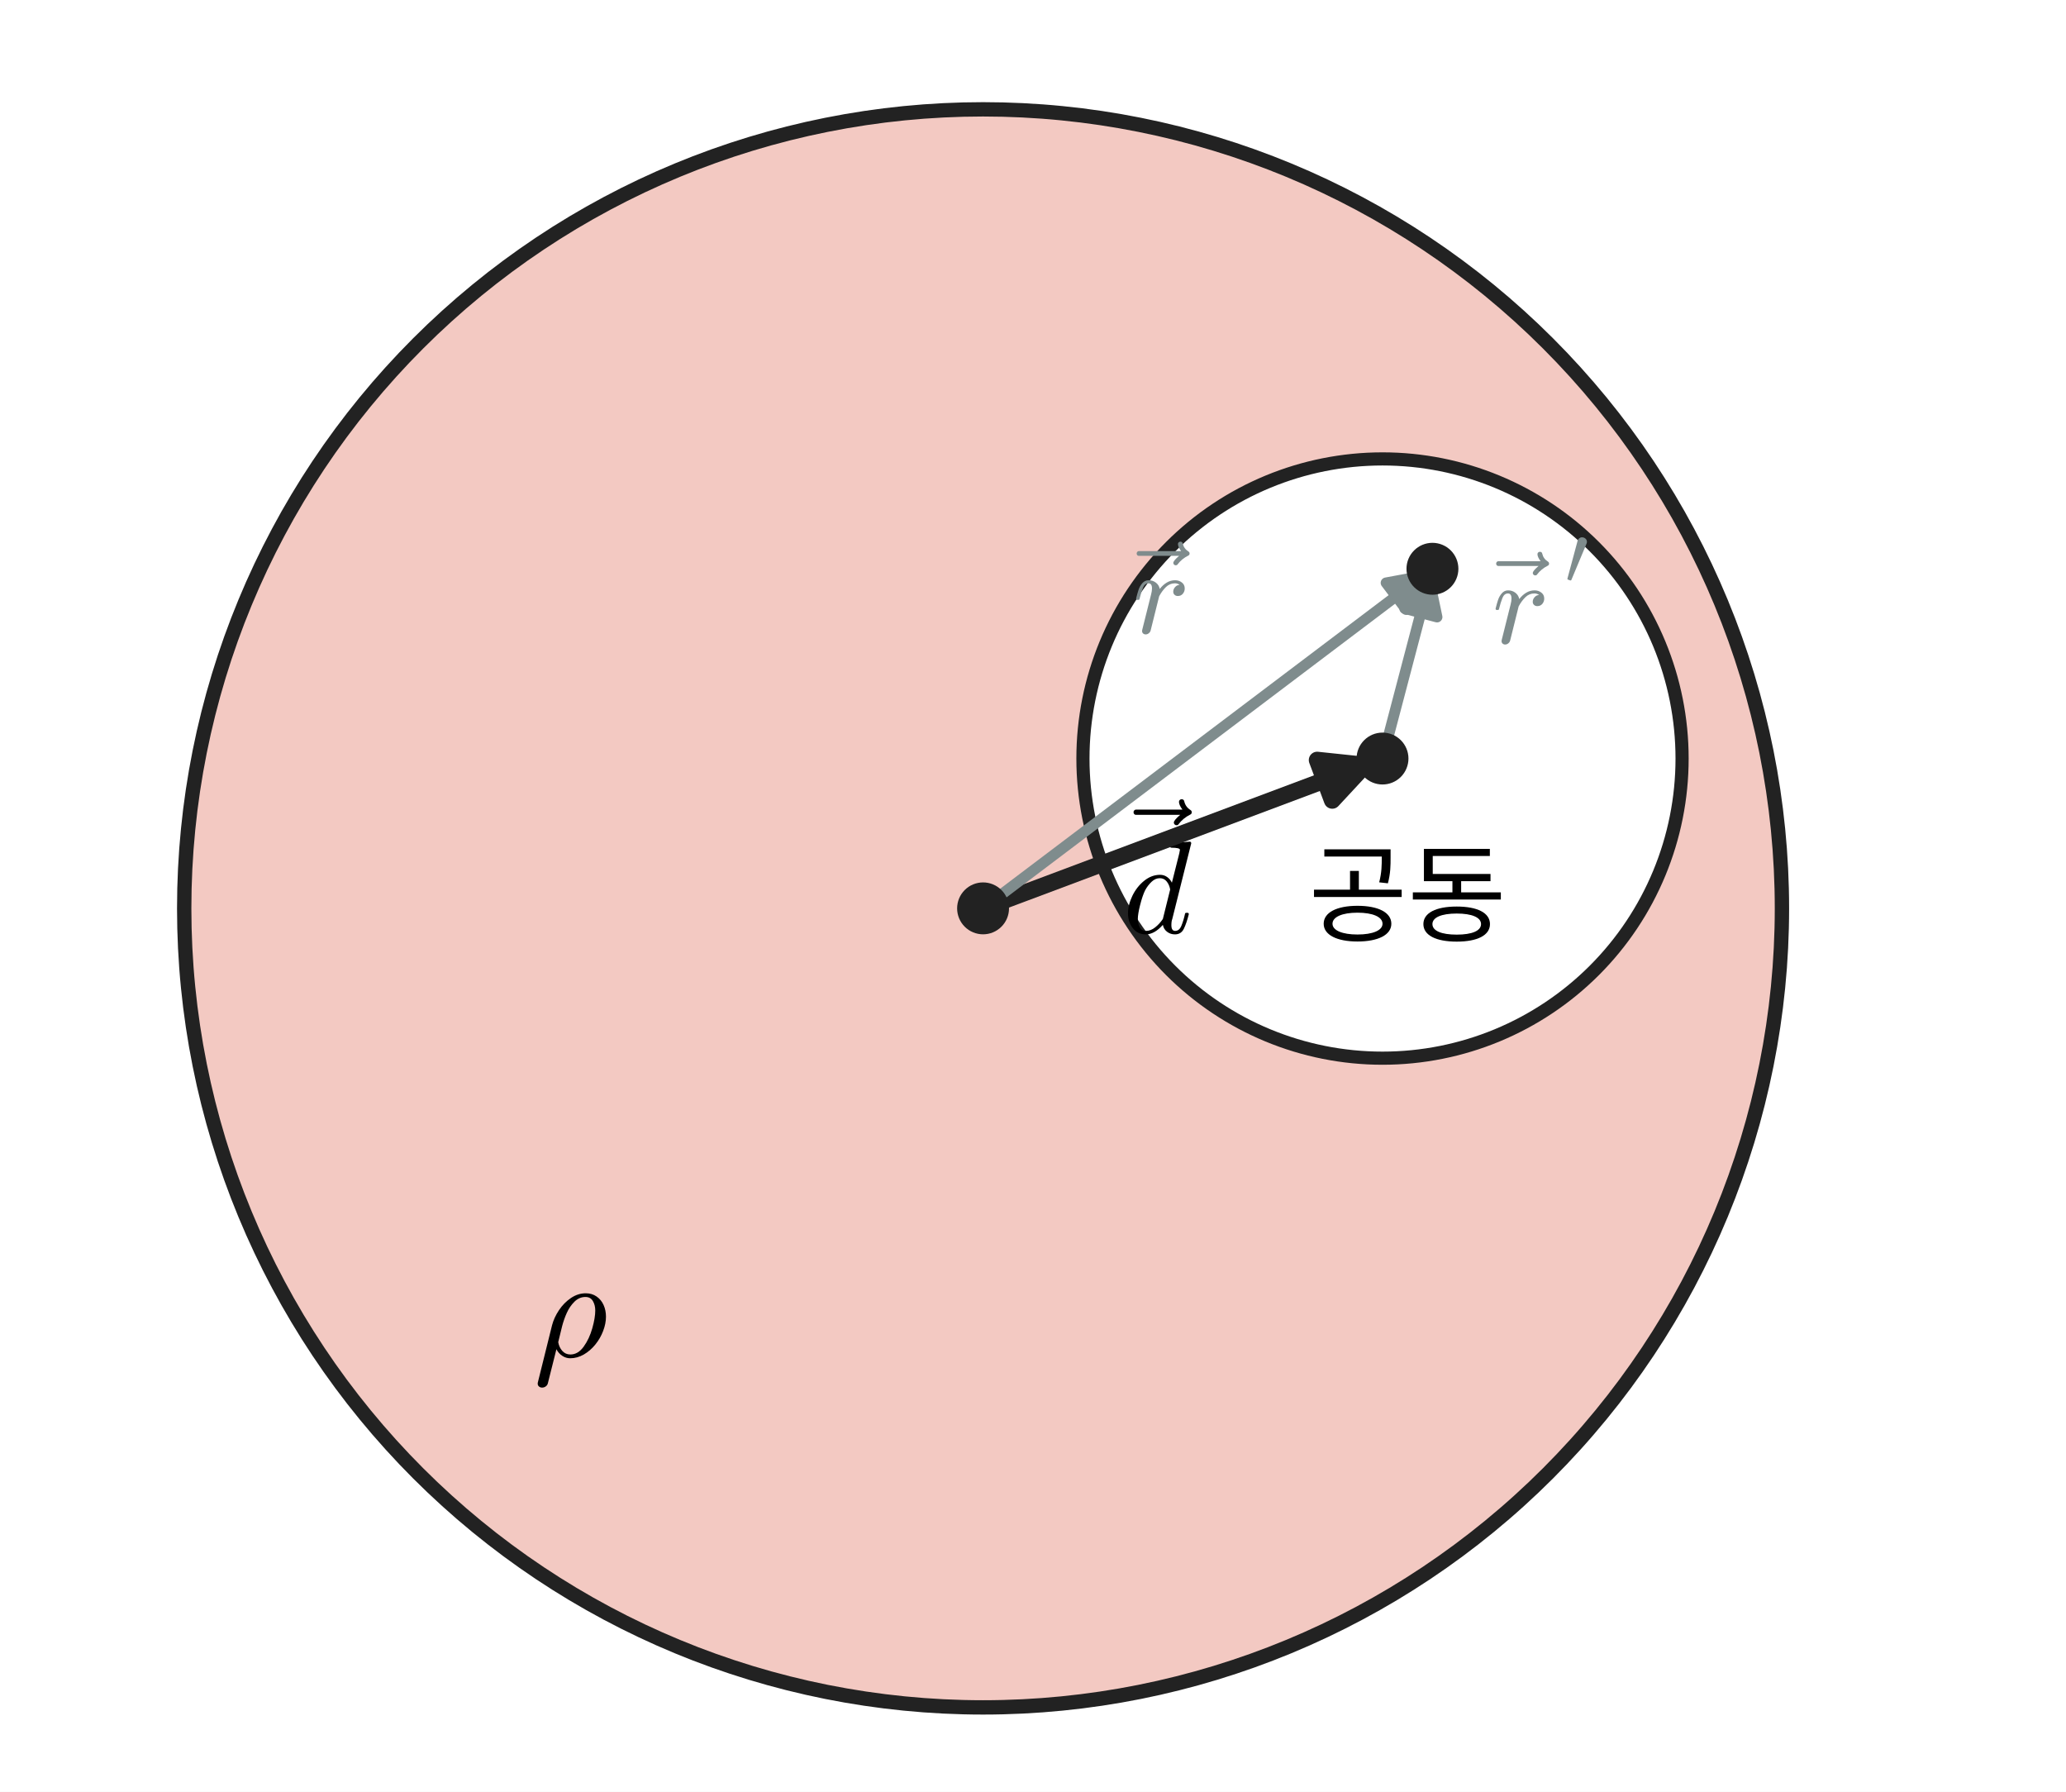
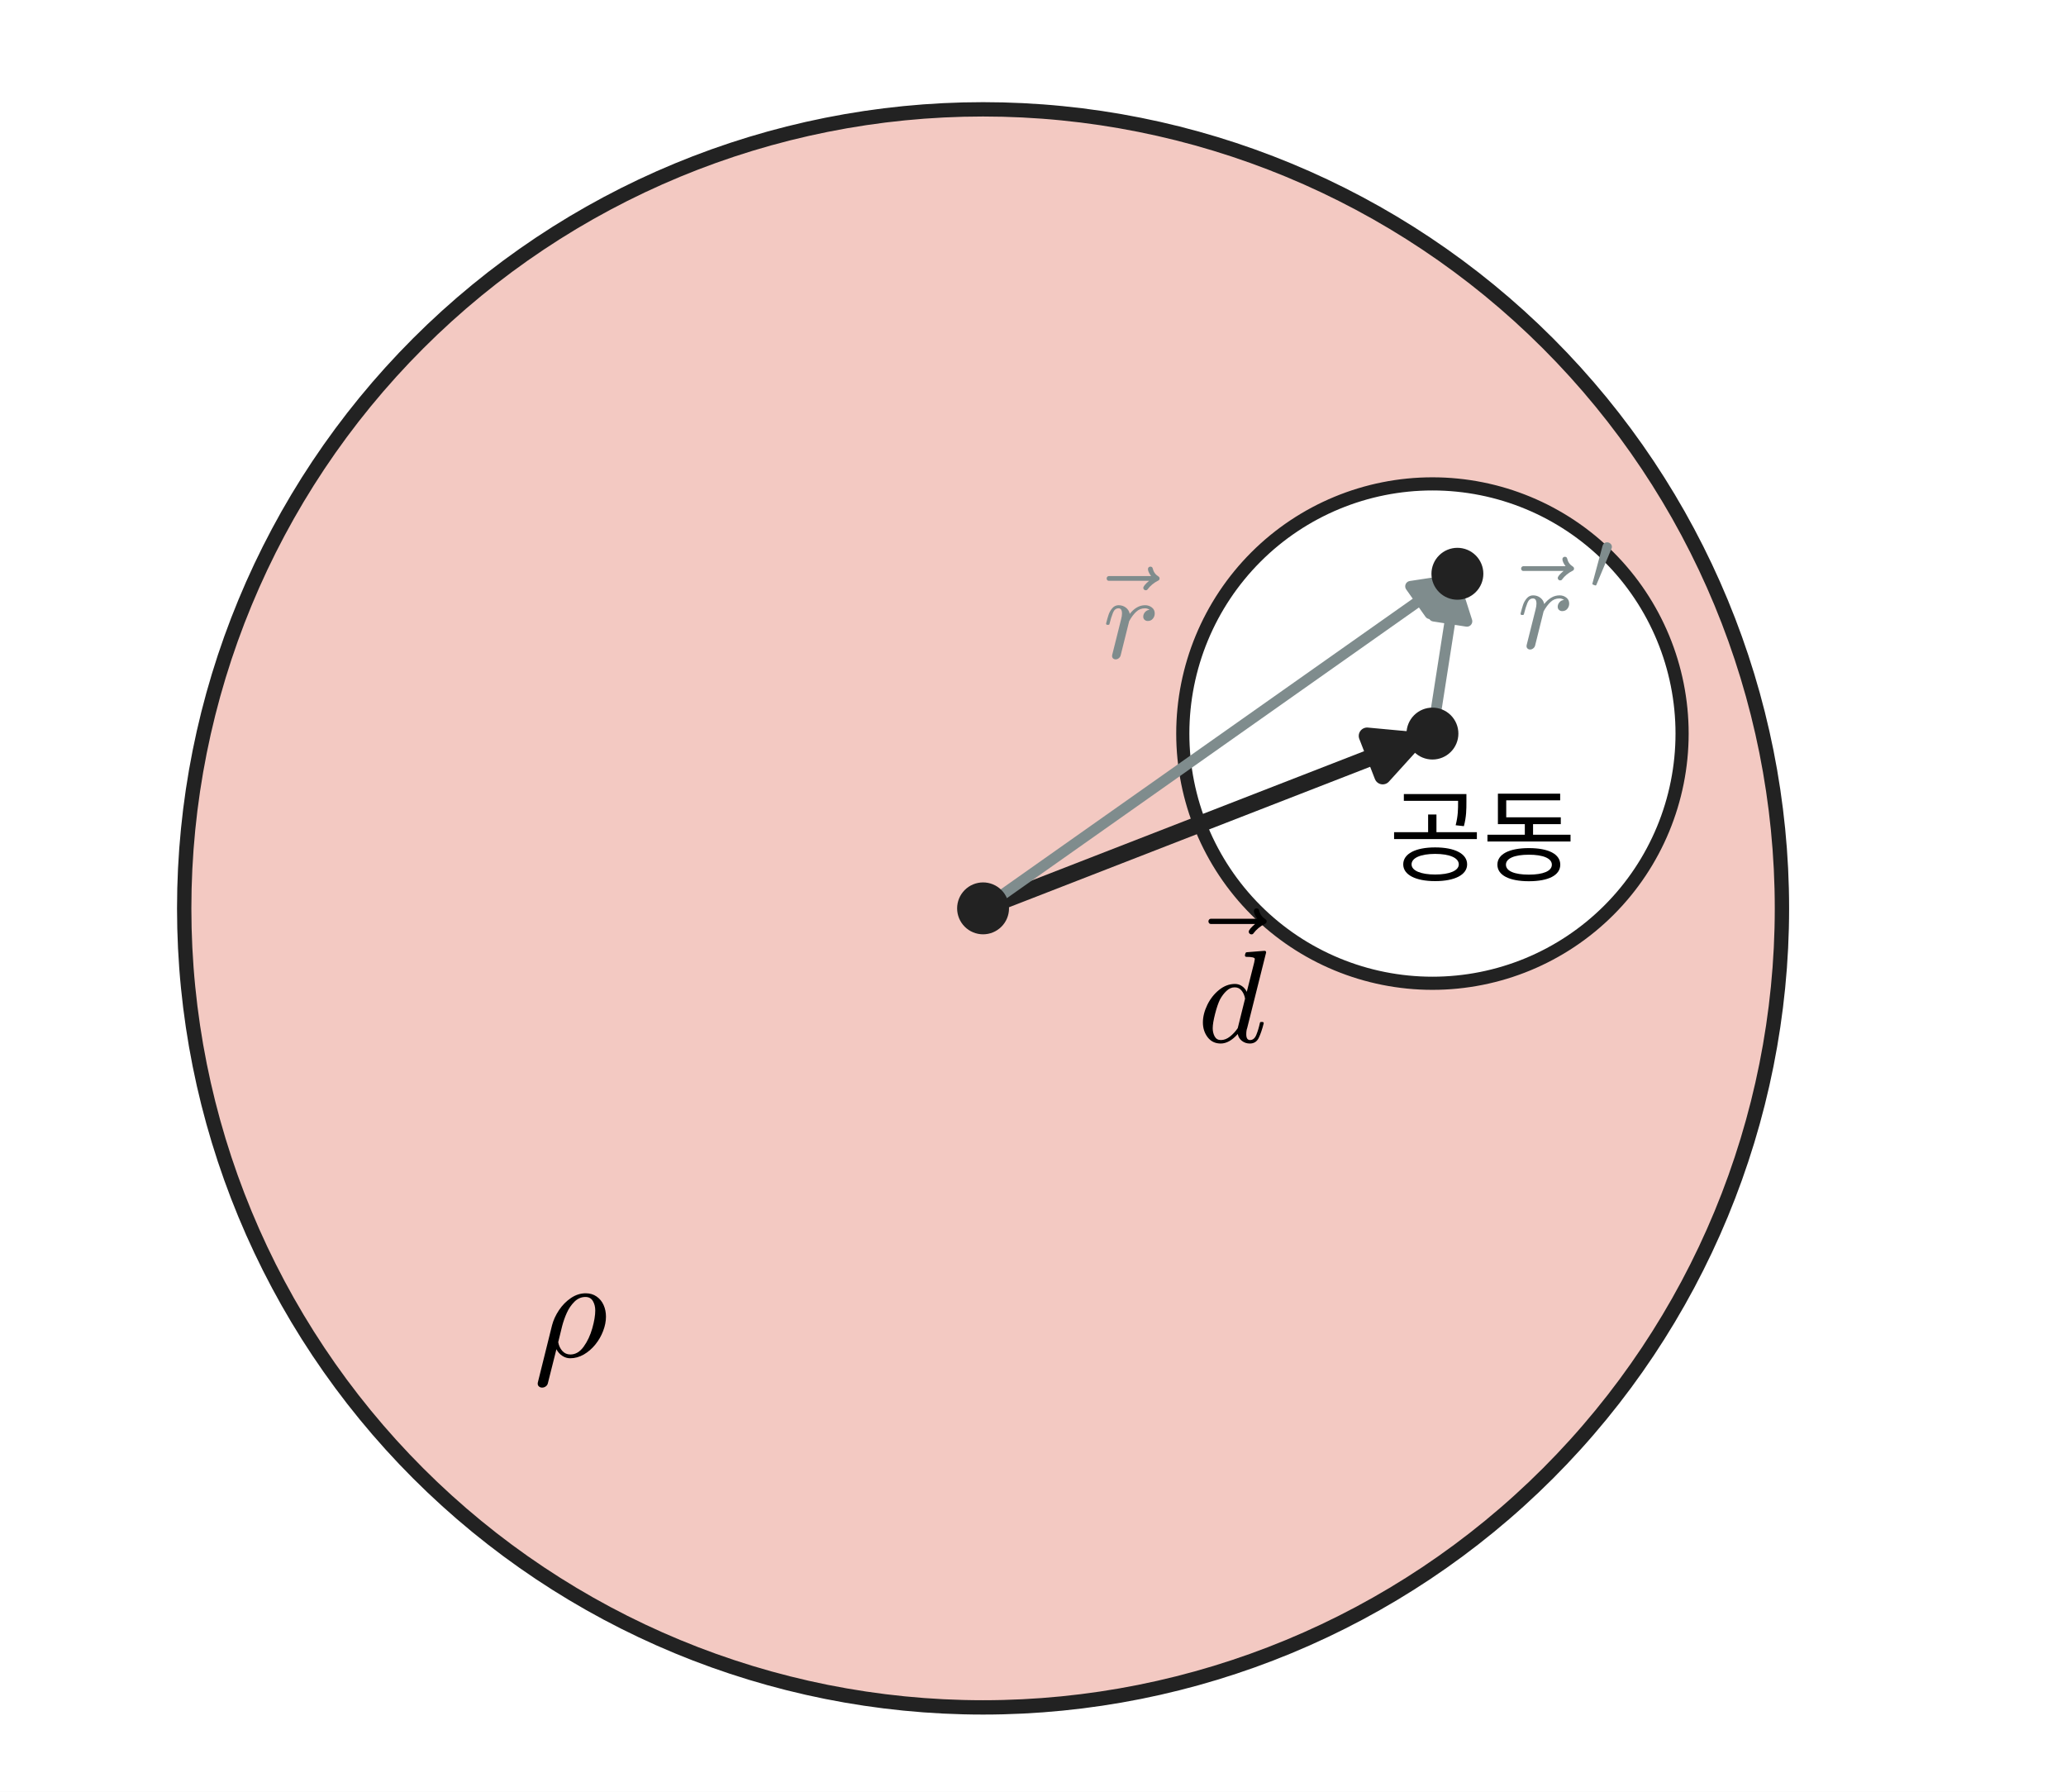
<svg xmlns="http://www.w3.org/2000/svg" xmlns:xlink="http://www.w3.org/1999/xlink" width="172.883pt" height="149.904pt" viewBox="0 0 172.883 149.904" version="1.1">
  <defs>
    <style type="text/css">*{stroke-linejoin: round; stroke-linecap: butt}</style>
  </defs>
  <g id="figure_1">
    <g id="patch_1">
      <path d="M 0 149.904  L 172.883 149.904  L 172.883 0  L 0 0  z " style="fill: #ffffff" />
    </g>
    <g id="axes_1">
      <g id="patch_2">
-         <path d="M 82.264 142.846  C 99.992 142.846 116.997 135.802 129.533 123.266  C 142.069 110.73 149.113 93.725 149.113 75.997  C 149.113 58.268 142.069 41.263 129.533 28.727  C 116.997 16.191 99.992 9.147 82.264 9.147  C 64.535 9.147 47.53 16.191 34.994 28.727  C 22.458 41.263 15.414 58.268 15.414 75.997  C 15.414 93.725 22.458 110.73 34.994 123.266  C 47.53 135.802 64.535 142.846 82.264 142.846  z " clip-path="url(#p7579a92841)" style="fill: #f3c9c2; stroke: #222222; stroke-width: 1.2; stroke-linejoin: miter" />
+         <path d="M 82.264 142.846  C 99.992 142.846 116.997 135.802 129.533 123.266  C 142.069 110.73 149.113 93.725 149.113 75.997  C 149.113 58.268 142.069 41.263 129.533 28.727  C 116.997 16.191 99.992 9.147 82.264 9.147  C 64.535 9.147 47.53 16.191 34.994 28.727  C 22.458 41.263 15.414 58.268 15.414 75.997  C 15.414 93.725 22.458 110.73 34.994 123.266  C 47.53 135.802 64.535 142.846 82.264 142.846  z " clip-path="url(#pd5e7f0a723)" style="fill: #f3c9c2; stroke: #222222; stroke-width: 1.2; stroke-linejoin: miter" />
      </g>
      <g id="patch_3">
-         <path d="M 115.688 88.531  C 122.337 88.531 128.713 85.889 133.414 81.188  C 138.115 76.487 140.757 70.111 140.757 63.462  C 140.757 56.814 138.115 50.437 133.414 45.736  C 128.713 41.035 122.337 38.394 115.688 38.394  C 109.04 38.394 102.663 41.035 97.962 45.736  C 93.261 50.437 90.62 56.814 90.62 63.462  C 90.62 70.111 93.261 76.487 97.962 81.188  C 102.663 85.889 109.04 88.531 115.688 88.531  z " clip-path="url(#p7579a92841)" style="fill: #ffffff; stroke: #222222; stroke-width: 1.1; stroke-linejoin: miter" />
+         <path d="M 119.866 82.264  C 125.407 82.264 130.721 80.063 134.638 76.145  C 138.556 72.227 140.757 66.913 140.757 61.373  C 140.757 55.833 138.556 50.519 134.638 46.601  C 130.721 42.684 125.407 40.483 119.866 40.483  C 114.326 40.483 109.012 42.684 105.095 46.601  C 101.177 50.519 98.976 55.833 98.976 61.373  C 98.976 66.913 101.177 72.227 105.095 76.145  C 109.012 80.063 114.326 82.264 119.866 82.264  z " clip-path="url(#pd5e7f0a723)" style="fill: #ffffff; stroke: #222222; stroke-width: 1.1; stroke-linejoin: miter" />
      </g>
      <g id="text_1">
-         <g transform="translate(93.97196 78.08557) scale(0.11 -0.11)">
+         <g transform="translate(100.2391 87.21652) scale(0.11 -0.11)">
          <defs>
            <path id="Cmmi10-6e" d="M 1281 3809  Q 1231 3809 1198 3846  Q 1166 3884 1166 3938  Q 1166 3984 1198 4023  Q 1231 4063 1281 4063  L 3547 4063  Q 3378 4291 3378 4441  Q 3378 4497 3417 4533  Q 3456 4569 3506 4569  Q 3613 4569 3634 4469  Q 3697 4194 3938 4044  Q 4000 4003 4000 3938  Q 4000 3859 3938 3828  Q 3575 3647 3353 3347  Q 3328 3303 3256 3303  Q 3209 3303 3168 3340  Q 3128 3378 3128 3431  Q 3128 3547 3438 3809  L 1281 3809  z " transform="scale(0.015625)" />
            <path id="Cmmi10-51" d="M 1113 -72  Q 709 -72 476 233  Q 244 538 244 953  Q 244 1363 456 1803  Q 669 2244 1030 2536  Q 1391 2828 1806 2828  Q 1994 2828 2145 2723  Q 2297 2619 2381 2444  L 2741 3872  Q 2766 3981 2772 4044  Q 2772 4147 2356 4147  Q 2291 4147 2291 4231  Q 2294 4247 2305 4287  Q 2316 4328 2333 4350  Q 2350 4372 2381 4372  L 3244 4441  Q 3322 4441 3322 4359  L 2400 678  Q 2356 572 2356 372  Q 2356 97 2541 97  Q 2741 97 2845 351  Q 2950 606 3022 941  Q 3034 978 3072 978  L 3150 978  Q 3175 978 3190 956  Q 3206 934 3206 916  Q 3094 469 2961 198  Q 2828 -72 2528 -72  Q 2313 -72 2147 54  Q 1981 181 1941 391  Q 1528 -72 1113 -72  z M 1119 97  Q 1350 97 1567 270  Q 1784 444 1941 678  Q 1947 684 1947 703  L 2297 2113  Q 2259 2338 2131 2500  Q 2003 2663 1791 2663  Q 1575 2663 1389 2486  Q 1203 2309 1075 2069  Q 950 1813 836 1366  Q 722 919 722 672  Q 722 450 817 273  Q 913 97 1119 97  z " transform="scale(0.015625)" />
          </defs>
          <use xlink:href="#Cmmi10-6e" transform="translate(-10.19531 30.60938)" />
          <use xlink:href="#Cmmi10-51" transform="translate(0 0.328125)" />
        </g>
      </g>
      <g id="text_2">
-         <g style="fill: #7f8c8d" transform="translate(94.79791 53.01704) scale(0.1 -0.1)">
+         <g style="fill: #7f8c8d" transform="translate(92.28696 55.10609) scale(0.1 -0.1)">
          <defs>
            <path id="Cmmi10-84" d="M 494 109  Q 494 147 500 166  L 978 2075  Q 1025 2253 1025 2388  Q 1025 2663 838 2663  Q 638 2663 541 2423  Q 444 2184 353 1819  Q 353 1800 334 1789  Q 316 1778 300 1778  L 225 1778  Q 203 1778 187 1801  Q 172 1825 172 1844  Q 241 2122 305 2315  Q 369 2509 505 2668  Q 641 2828 844 2828  Q 1066 2828 1233 2700  Q 1400 2572 1441 2363  Q 1603 2575 1811 2701  Q 2019 2828 2266 2828  Q 2469 2828 2623 2709  Q 2778 2591 2778 2388  Q 2778 2225 2676 2104  Q 2575 1984 2406 1984  Q 2303 1984 2233 2048  Q 2163 2113 2163 2216  Q 2163 2356 2266 2467  Q 2369 2578 2503 2578  Q 2400 2663 2253 2663  Q 1978 2663 1775 2467  Q 1572 2272 1409 1972  L 953 141  Q 931 53 854 -9  Q 778 -72 684 -72  Q 606 -72 550 -22  Q 494 28 494 109  z " transform="scale(0.015625)" />
          </defs>
          <use xlink:href="#Cmmi10-6e" transform="translate(-15.03906 5.609375)" />
          <use xlink:href="#Cmmi10-84" transform="translate(0 0.53125)" />
        </g>
      </g>
      <g id="text_3">
-         <g style="fill: #7f8c8d" transform="translate(124.8801 53.85266) scale(0.1 -0.1)">
+         <g style="fill: #7f8c8d" transform="translate(126.9692 54.27047) scale(0.1 -0.1)">
          <defs>
            <path id="Cmsy10-49" d="M 225 347  Q 184 359 184 409  L 966 3316  Q 1003 3434 1093 3506  Q 1184 3578 1300 3578  Q 1450 3578 1564 3479  Q 1678 3381 1678 3231  Q 1678 3166 1644 3084  L 488 319  Q 466 275 428 275  Q 394 275 320 306  Q 247 338 225 347  z " transform="scale(0.015625)" />
          </defs>
          <use xlink:href="#Cmmi10-6e" transform="translate(-15.03906 5.502588)" />
          <use xlink:href="#Cmmi10-84" transform="translate(0 0.424463)" />
          <use xlink:href="#Cmsy10-49" transform="translate(60.78841 49.86563) scale(0.7)" />
        </g>
      </g>
      <g id="text_4">
        <g transform="translate(44.66087 113.5993) scale(0.12 -0.12)">
          <defs>
            <path id="Cmmi10-27" d="M 178 -1203  Q 178 -1166 184 -1153  L 819 1403  Q 909 1747 1129 2076  Q 1350 2406 1662 2617  Q 1975 2828 2322 2828  Q 2600 2828 2808 2683  Q 3016 2538 3120 2302  Q 3225 2066 3225 1784  Q 3225 1475 3098 1144  Q 2972 813 2748 538  Q 2525 263 2234 95  Q 1944 -72 1625 -72  Q 1438 -72 1272 39  Q 1106 150 1013 331  L 634 -1178  Q 616 -1269 541 -1325  Q 466 -1381 372 -1381  Q 294 -1381 236 -1332  Q 178 -1284 178 -1203  z M 1638 97  Q 1978 97 2229 445  Q 2481 794 2614 1264  Q 2747 1734 2747 2059  Q 2747 2303 2640 2483  Q 2534 2663 2309 2663  Q 2031 2663 1818 2452  Q 1606 2241 1478 1956  Q 1350 1672 1269 1363  L 1094 647  Q 1134 416 1276 256  Q 1419 97 1638 97  z " transform="scale(0.015625)" />
          </defs>
          <use xlink:href="#Cmmi10-27" transform="translate(0 0.8125)" />
        </g>
      </g>
      <g id="text_5">
-         <g transform="translate(109.4974 78.08557) scale(0.09 -0.09)">
+         <g transform="translate(116.2245 73.07186) scale(0.085 -0.085)">
          <defs>
            <path id="NotoSansCJKkr-Regular-baf0" d="M 2912 1638  C 1683 1638 902 1242 902 570  C 902 -90 1683 -486 2912 -486  C 4147 -486 4928 -90 4928 570  C 4928 1242 4147 1638 2912 1638  z M 2912 1229  C 3821 1229 4403 979 4403 570  C 4403 173 3821 -70 2912 -70  C 2010 -70 1427 173 1427 570  C 1427 979 2010 1229 2912 1229  z M 941 4998  L 941 4570  L 4358 4570  L 4358 4512  C 4358 4058 4358 3629 4205 3034  L 4723 2976  C 4883 3571 4883 4045 4883 4512  L 4883 4998  L 941 4998  z M 2470 3712  L 2470 2598  L 326 2598  L 326 2163  L 5542 2163  L 5542 2598  L 2995 2598  L 2995 3712  L 2470 3712  z " transform="scale(0.015625)" />
            <path id="NotoSansCJKkr-Regular-c1d4" d="M 2931 1594  C 1696 1594 947 1216 947 550  C 947 -115 1696 -493 2931 -493  C 4166 -493 4909 -115 4909 550  C 4909 1216 4166 1594 2931 1594  z M 2931 1178  C 3834 1178 4378 947 4378 550  C 4378 147 3834 -77 2931 -77  C 2022 -77 1485 147 1485 550  C 1485 947 2022 1178 2931 1178  z M 979 5024  L 979 3104  L 2675 3104  L 2675 2438  L 320 2438  L 320 2010  L 5555 2010  L 5555 2438  L 3194 2438  L 3194 3104  L 4941 3104  L 4941 3533  L 1504 3533  L 1504 4602  L 4902 4602  L 4902 5024  L 979 5024  z " transform="scale(0.015625)" />
          </defs>
          <use xlink:href="#NotoSansCJKkr-Regular-baf0" />
          <use xlink:href="#NotoSansCJKkr-Regular-c1d4" transform="translate(92 0)" />
        </g>
      </g>
      <g id="patch_4">
-         <path d="M 82.264 75.997  Q 98.976 69.729 114.223 64.012  " clip-path="url(#p7579a92841)" style="fill: none; stroke: #222222; stroke-width: 1.4; stroke-linecap: round" />
-         <path d="M 110.22 63.591  L 114.223 64.012  L 111.484 66.961  z " clip-path="url(#p7579a92841)" style="fill: #222222; stroke: #222222; stroke-width: 1.4; stroke-linecap: round" />
+         <path d="M 82.264 75.997  Q 101.065 68.685 118.408 61.941  " clip-path="url(#pd5e7f0a723)" style="fill: none; stroke: #222222; stroke-width: 1.4; stroke-linecap: round" />
+         <path d="M 114.4 61.568  L 118.408 61.941  L 115.705 64.923  z " clip-path="url(#pd5e7f0a723)" style="fill: #222222; stroke: #222222; stroke-width: 1.4; stroke-linecap: round" />
      </g>
      <g id="patch_5">
-         <path d="M 82.264 75.997  Q 101.065 61.791 119.064 48.192  " clip-path="url(#p7579a92841)" style="fill: none; stroke: #7f8c8d; stroke-width: 0.9; stroke-linecap: round" />
-         <path d="M 115.986 48.763  L 119.064 48.192  L 117.674 50.997  z " clip-path="url(#p7579a92841)" style="fill: #7f8c8d; stroke: #7f8c8d; stroke-width: 0.9; stroke-linecap: round" />
+         <path d="M 82.264 75.997  Q 102.11 62 121.133 48.583  " clip-path="url(#pd5e7f0a723)" style="fill: none; stroke: #7f8c8d; stroke-width: 0.9; stroke-linecap: round" />
+         <path d="M 118.038 49.053  L 121.133 48.583  L 119.652 51.341  z " clip-path="url(#pd5e7f0a723)" style="fill: #7f8c8d; stroke: #7f8c8d; stroke-width: 0.9; stroke-linecap: round" />
      </g>
      <g id="patch_6">
-         <path d="M 115.688 63.462  Q 117.777 55.524 119.61 48.559  " clip-path="url(#p7579a92841)" style="fill: none; stroke: #7f8c8d; stroke-width: 0.9; stroke-linecap: round" />
-         <path d="M 117.544 50.91  L 119.61 48.559  L 120.252 51.623  z " clip-path="url(#p7579a92841)" style="fill: #7f8c8d; stroke: #7f8c8d; stroke-width: 0.9; stroke-linecap: round" />
+         <path d="M 119.866 61.373  Q 120.911 54.688 121.8 48.998  " clip-path="url(#pd5e7f0a723)" style="fill: none; stroke: #7f8c8d; stroke-width: 0.9; stroke-linecap: round" />
+         <path d="M 119.985 51.548  L 121.8 48.998  L 122.751 51.98  z " clip-path="url(#pd5e7f0a723)" style="fill: #7f8c8d; stroke: #7f8c8d; stroke-width: 0.9; stroke-linecap: round" />
      </g>
      <g id="patch_7">
-         <path d="M 82.264 77.668  C 82.707 77.668 83.132 77.492 83.445 77.178  C 83.759 76.865 83.935 76.44 83.935 75.997  C 83.935 75.553 83.759 75.128 83.445 74.815  C 83.132 74.501 82.707 74.325 82.264 74.325  C 81.82 74.325 81.395 74.501 81.082 74.815  C 80.769 75.128 80.592 75.553 80.592 75.997  C 80.592 76.44 80.769 76.865 81.082 77.178  C 81.395 77.492 81.82 77.668 82.264 77.668  z " clip-path="url(#p7579a92841)" style="fill: #222222; stroke: #222222; stroke-linejoin: miter" />
+         <path d="M 82.264 77.668  C 82.707 77.668 83.132 77.492 83.445 77.178  C 83.759 76.865 83.935 76.44 83.935 75.997  C 83.935 75.553 83.759 75.128 83.445 74.815  C 83.132 74.501 82.707 74.325 82.264 74.325  C 81.82 74.325 81.395 74.501 81.082 74.815  C 80.769 75.128 80.592 75.553 80.592 75.997  C 80.592 76.44 80.769 76.865 81.082 77.178  C 81.395 77.492 81.82 77.668 82.264 77.668  z " clip-path="url(#pd5e7f0a723)" style="fill: #222222; stroke: #222222; stroke-linejoin: miter" />
      </g>
      <g id="patch_8">
-         <path d="M 115.688 65.133  C 116.132 65.133 116.557 64.957 116.87 64.644  C 117.183 64.331 117.36 63.905 117.36 63.462  C 117.36 63.019 117.183 62.594 116.87 62.281  C 116.557 61.967 116.132 61.791 115.688 61.791  C 115.245 61.791 114.82 61.967 114.507 62.281  C 114.193 62.594 114.017 63.019 114.017 63.462  C 114.017 63.905 114.193 64.331 114.507 64.644  C 114.82 64.957 115.245 65.133 115.688 65.133  z " clip-path="url(#p7579a92841)" style="fill: #222222; stroke: #222222; stroke-linejoin: miter" />
+         <path d="M 119.866 63.044  C 120.31 63.044 120.735 62.868 121.048 62.555  C 121.362 62.242 121.538 61.816 121.538 61.373  C 121.538 60.93 121.362 60.505 121.048 60.191  C 120.735 59.878 120.31 59.702 119.866 59.702  C 119.423 59.702 118.998 59.878 118.685 60.191  C 118.371 60.505 118.195 60.93 118.195 61.373  C 118.195 61.816 118.371 62.242 118.685 62.555  C 118.998 62.868 119.423 63.044 119.866 63.044  z " clip-path="url(#pd5e7f0a723)" style="fill: #222222; stroke: #222222; stroke-linejoin: miter" />
      </g>
      <g id="patch_9">
-         <path d="M 119.866 49.257  C 120.31 49.257 120.735 49.081 121.048 48.767  C 121.362 48.454 121.538 48.029 121.538 47.586  C 121.538 47.142 121.362 46.717 121.048 46.404  C 120.735 46.09 120.31 45.914 119.866 45.914  C 119.423 45.914 118.998 46.09 118.685 46.404  C 118.371 46.717 118.195 47.142 118.195 47.586  C 118.195 48.029 118.371 48.454 118.685 48.767  C 118.998 49.081 119.423 49.257 119.866 49.257  z " clip-path="url(#p7579a92841)" style="fill: #222222; stroke: #222222; stroke-linejoin: miter" />
+         <path d="M 121.955 49.675  C 122.399 49.675 122.824 49.498 123.137 49.185  C 123.451 48.872 123.627 48.447 123.627 48.003  C 123.627 47.56 123.451 47.135 123.137 46.822  C 122.824 46.508 122.399 46.332 121.955 46.332  C 121.512 46.332 121.087 46.508 120.774 46.822  C 120.46 47.135 120.284 47.56 120.284 48.003  C 120.284 48.447 120.46 48.872 120.774 49.185  C 121.087 49.498 121.512 49.675 121.955 49.675  z " clip-path="url(#pd5e7f0a723)" style="fill: #222222; stroke: #222222; stroke-linejoin: miter" />
      </g>
    </g>
  </g>
  <defs>
-     <clipPath id="p7579a92841">
+     <clipPath id="pd5e7f0a723">
      <rect x="2.88" y="2.88" width="167.123" height="144.144" />
    </clipPath>
  </defs>
</svg>
